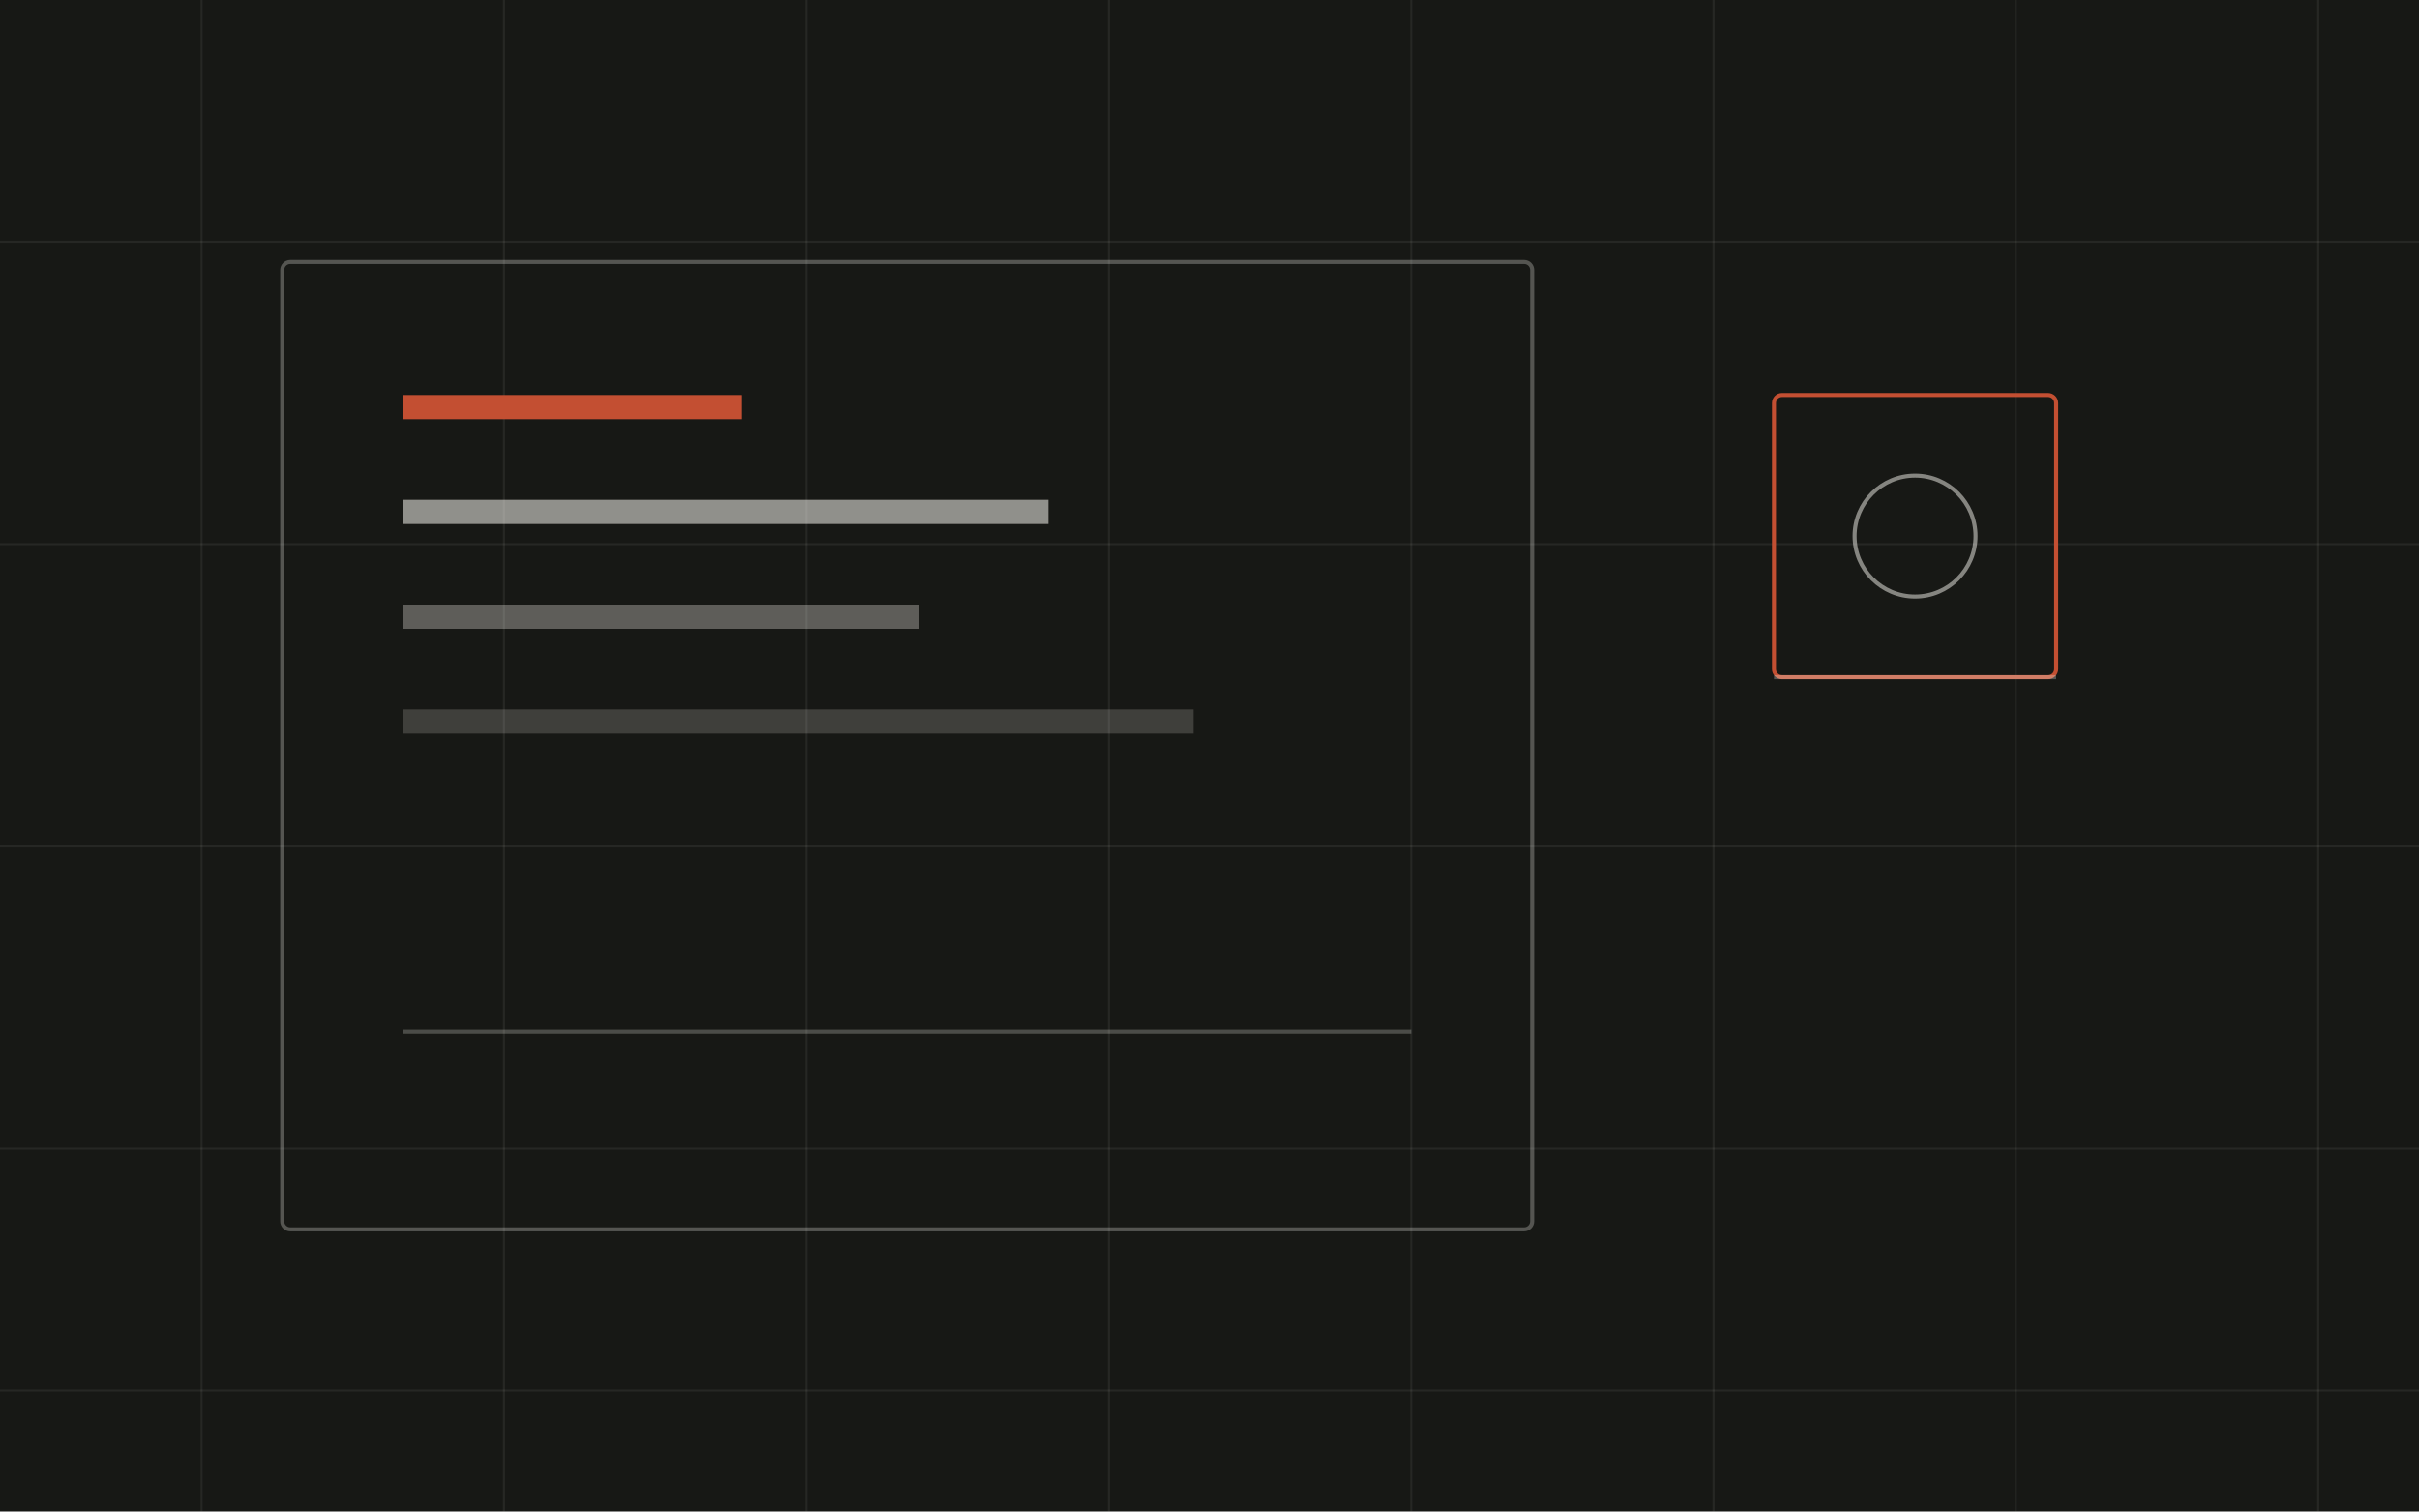
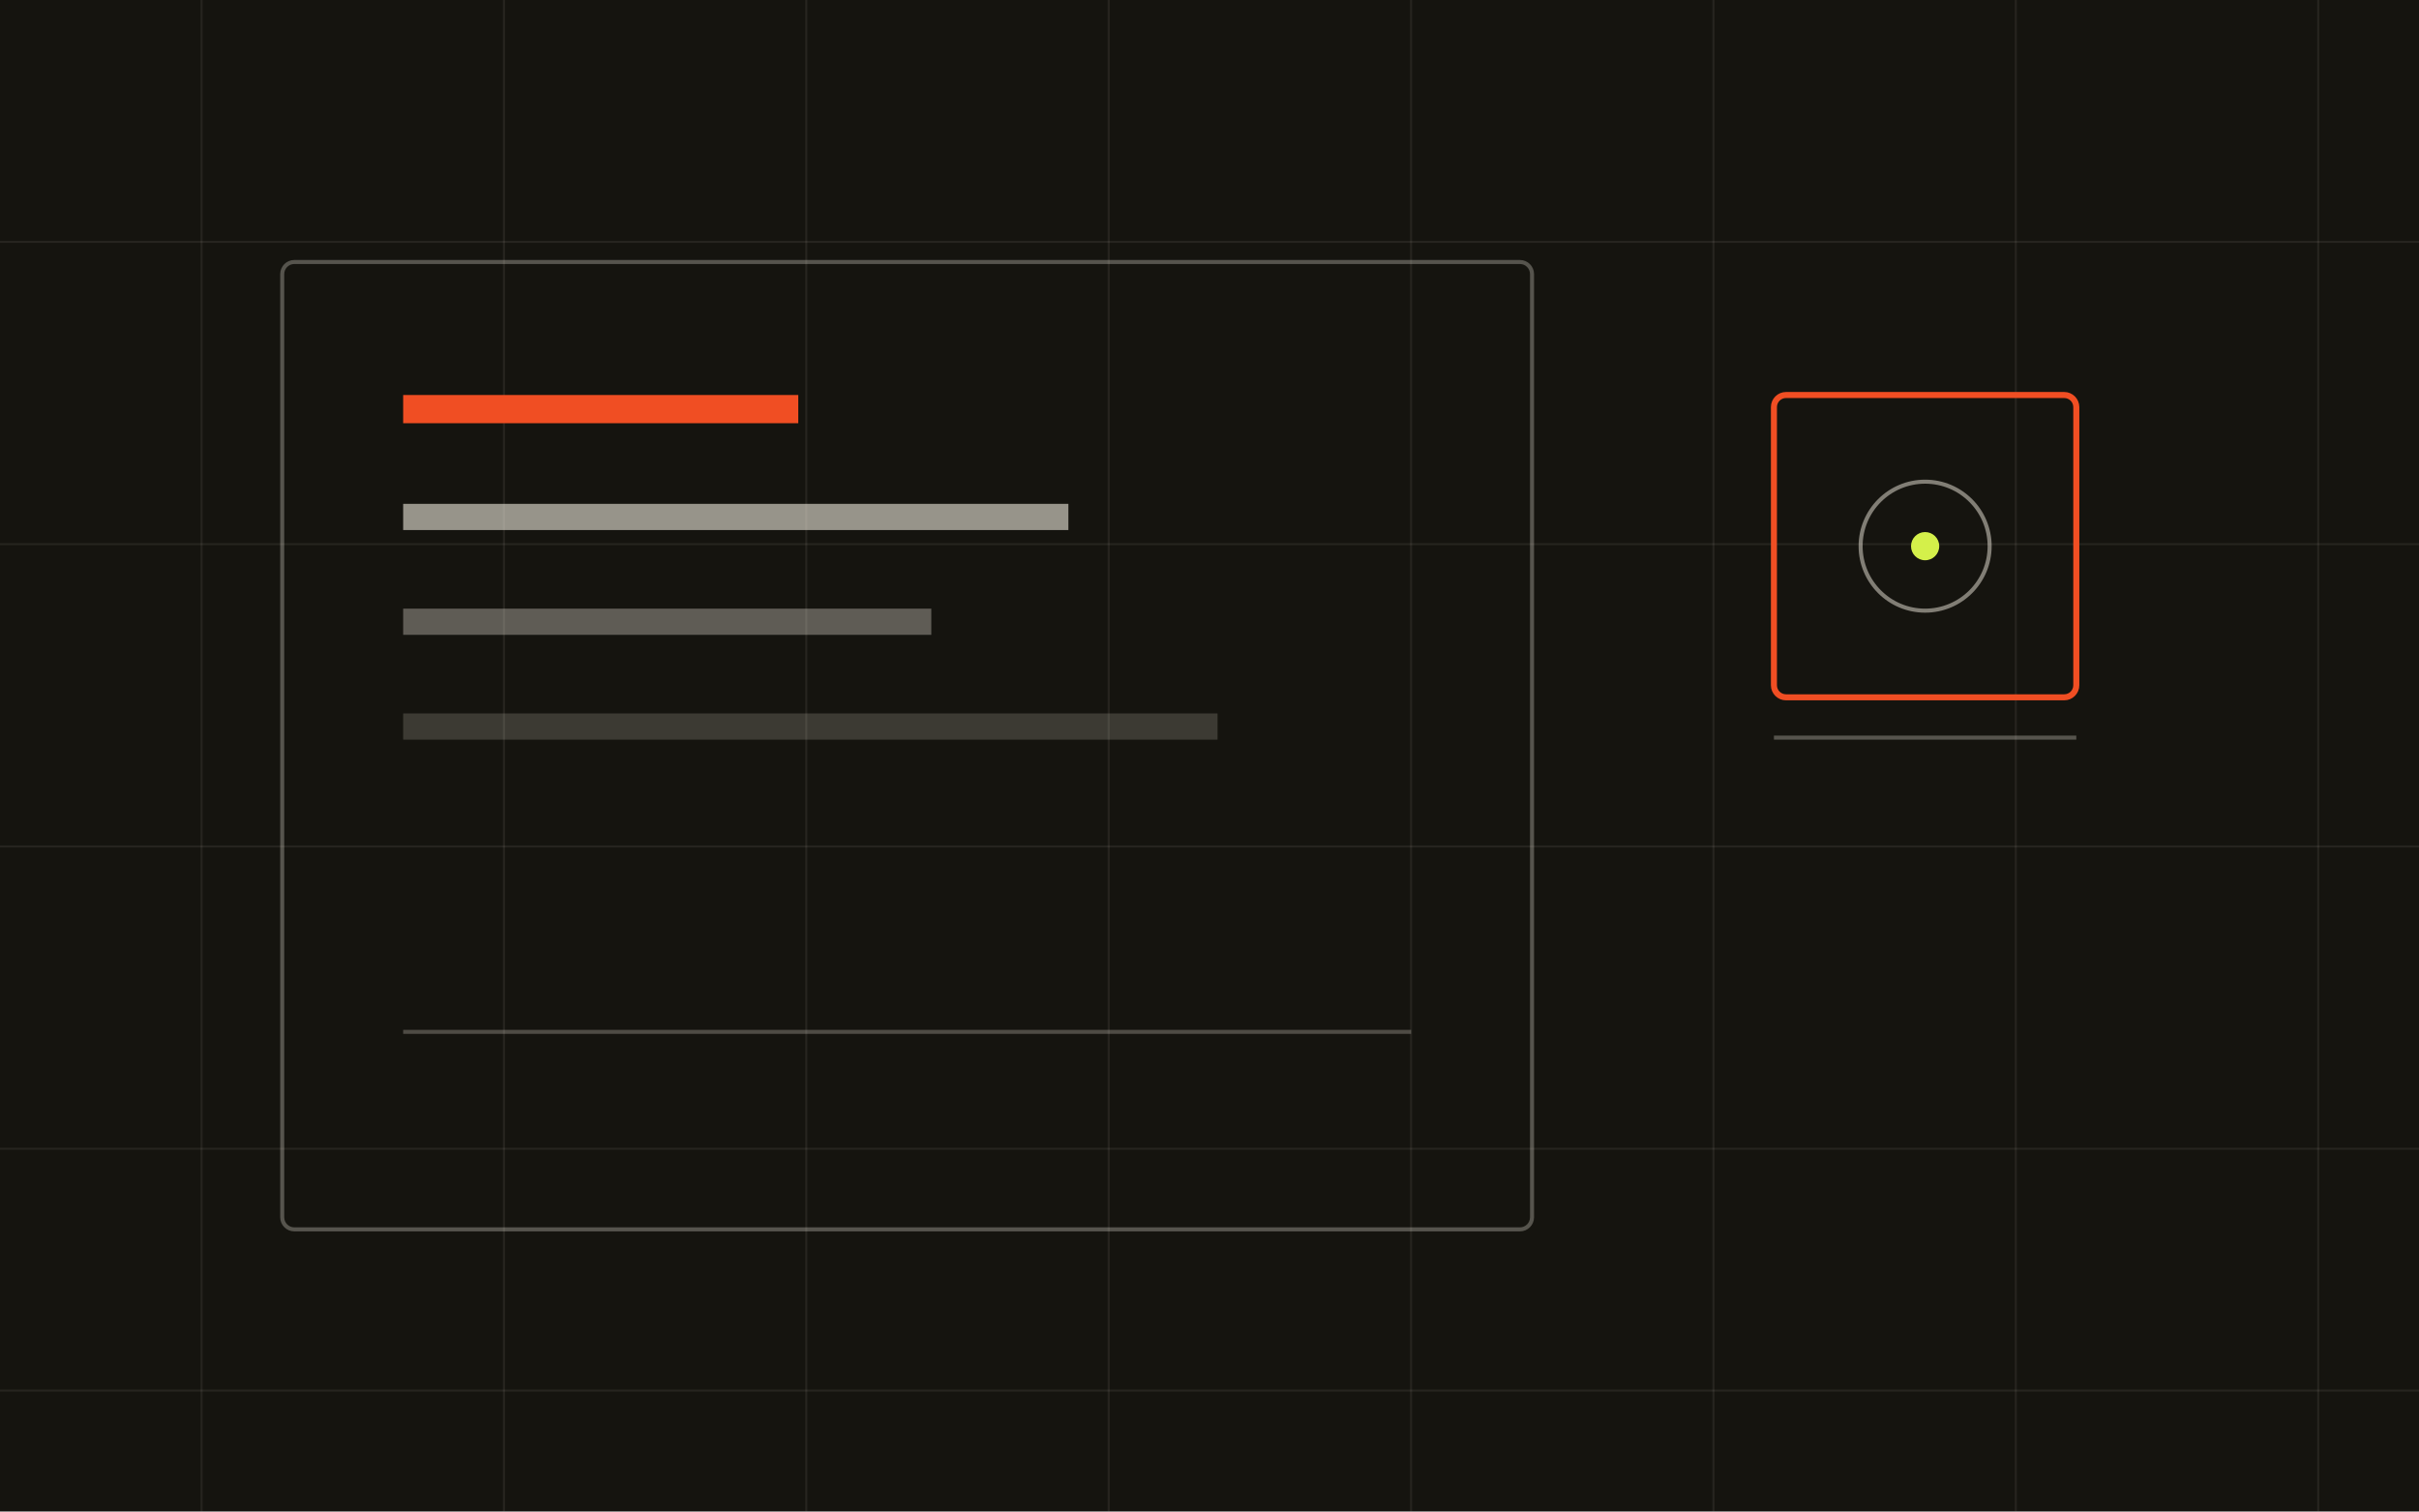
- <svg xmlns="http://www.w3.org/2000/svg" viewBox="0 0 1200 750" role="img" aria-label="Abstract placeholder cover graphic">
-   <rect width="1200" height="750" fill="#171815" />
-   <g stroke="#F4F2EC" stroke-opacity="0.07" stroke-width="1">
+ <svg xmlns="http://www.w3.org/2000/svg" viewBox="0 0 1200 750" role="img" aria-label="Abstract placeholder plate, ink ground with ember accent">
+   <rect width="1200" height="750" fill="#15140F" />
+   <g stroke="#EFE9DC" stroke-opacity="0.08" stroke-width="1">
    <path d="M100 0v750M250 0v750M400 0v750M550 0v750M700 0v750M850 0v750M1000 0v750M1150 0v750" />
    <path d="M0 120h1200M0 270h1200M0 420h1200M0 570h1200M0 690h1200" />
  </g>
-   <rect x="140" y="130" width="620" height="480" rx="4" fill="none" stroke="#F4F2EC" stroke-opacity="0.28" stroke-width="2" />
-   <rect x="200" y="196" width="168" height="12" fill="#C34F32" />
-   <rect x="200" y="248" width="320" height="12" fill="#F4F2EC" fill-opacity="0.55" />
-   <rect x="200" y="300" width="256" height="12" fill="#F4F2EC" fill-opacity="0.32" />
-   <rect x="200" y="352" width="392" height="12" fill="#F4F2EC" fill-opacity="0.18" />
-   <path d="M200 512h500" stroke="#F4F2EC" stroke-opacity="0.24" stroke-width="2" />
-   <rect x="880" y="196" width="140" height="140" rx="4" fill="none" stroke="#C34F32" stroke-width="2" />
-   <circle cx="950" cy="266" r="30" fill="none" stroke="#F4F2EC" stroke-opacity="0.5" stroke-width="2" />
-   <path d="M880 336h140" stroke="#F4F2EC" stroke-opacity="0.28" stroke-width="2" />
+   <rect x="140" y="130" width="620" height="480" rx="6" fill="none" stroke="#EFE9DC" stroke-opacity="0.3" stroke-width="2" />
+   <rect x="200" y="196" width="196" height="14" fill="#F04E23" />
+   <rect x="200" y="250" width="330" height="13" fill="#EFE9DC" fill-opacity="0.6" />
+   <rect x="200" y="302" width="262" height="13" fill="#EFE9DC" fill-opacity="0.34" />
+   <rect x="200" y="354" width="404" height="13" fill="#EFE9DC" fill-opacity="0.18" />
+   <path d="M200 512h500" stroke="#EFE9DC" stroke-opacity="0.26" stroke-width="2" />
+   <rect x="880" y="196" width="150" height="150" rx="6" fill="none" stroke="#F04E23" stroke-width="3" />
+   <circle cx="955" cy="271" r="32" fill="none" stroke="#EFE9DC" stroke-opacity="0.5" stroke-width="2" />
+   <circle cx="955" cy="271" r="7" fill="#D4F04A" />
+   <path d="M880 366h150" stroke="#EFE9DC" stroke-opacity="0.3" stroke-width="2" />
</svg>
